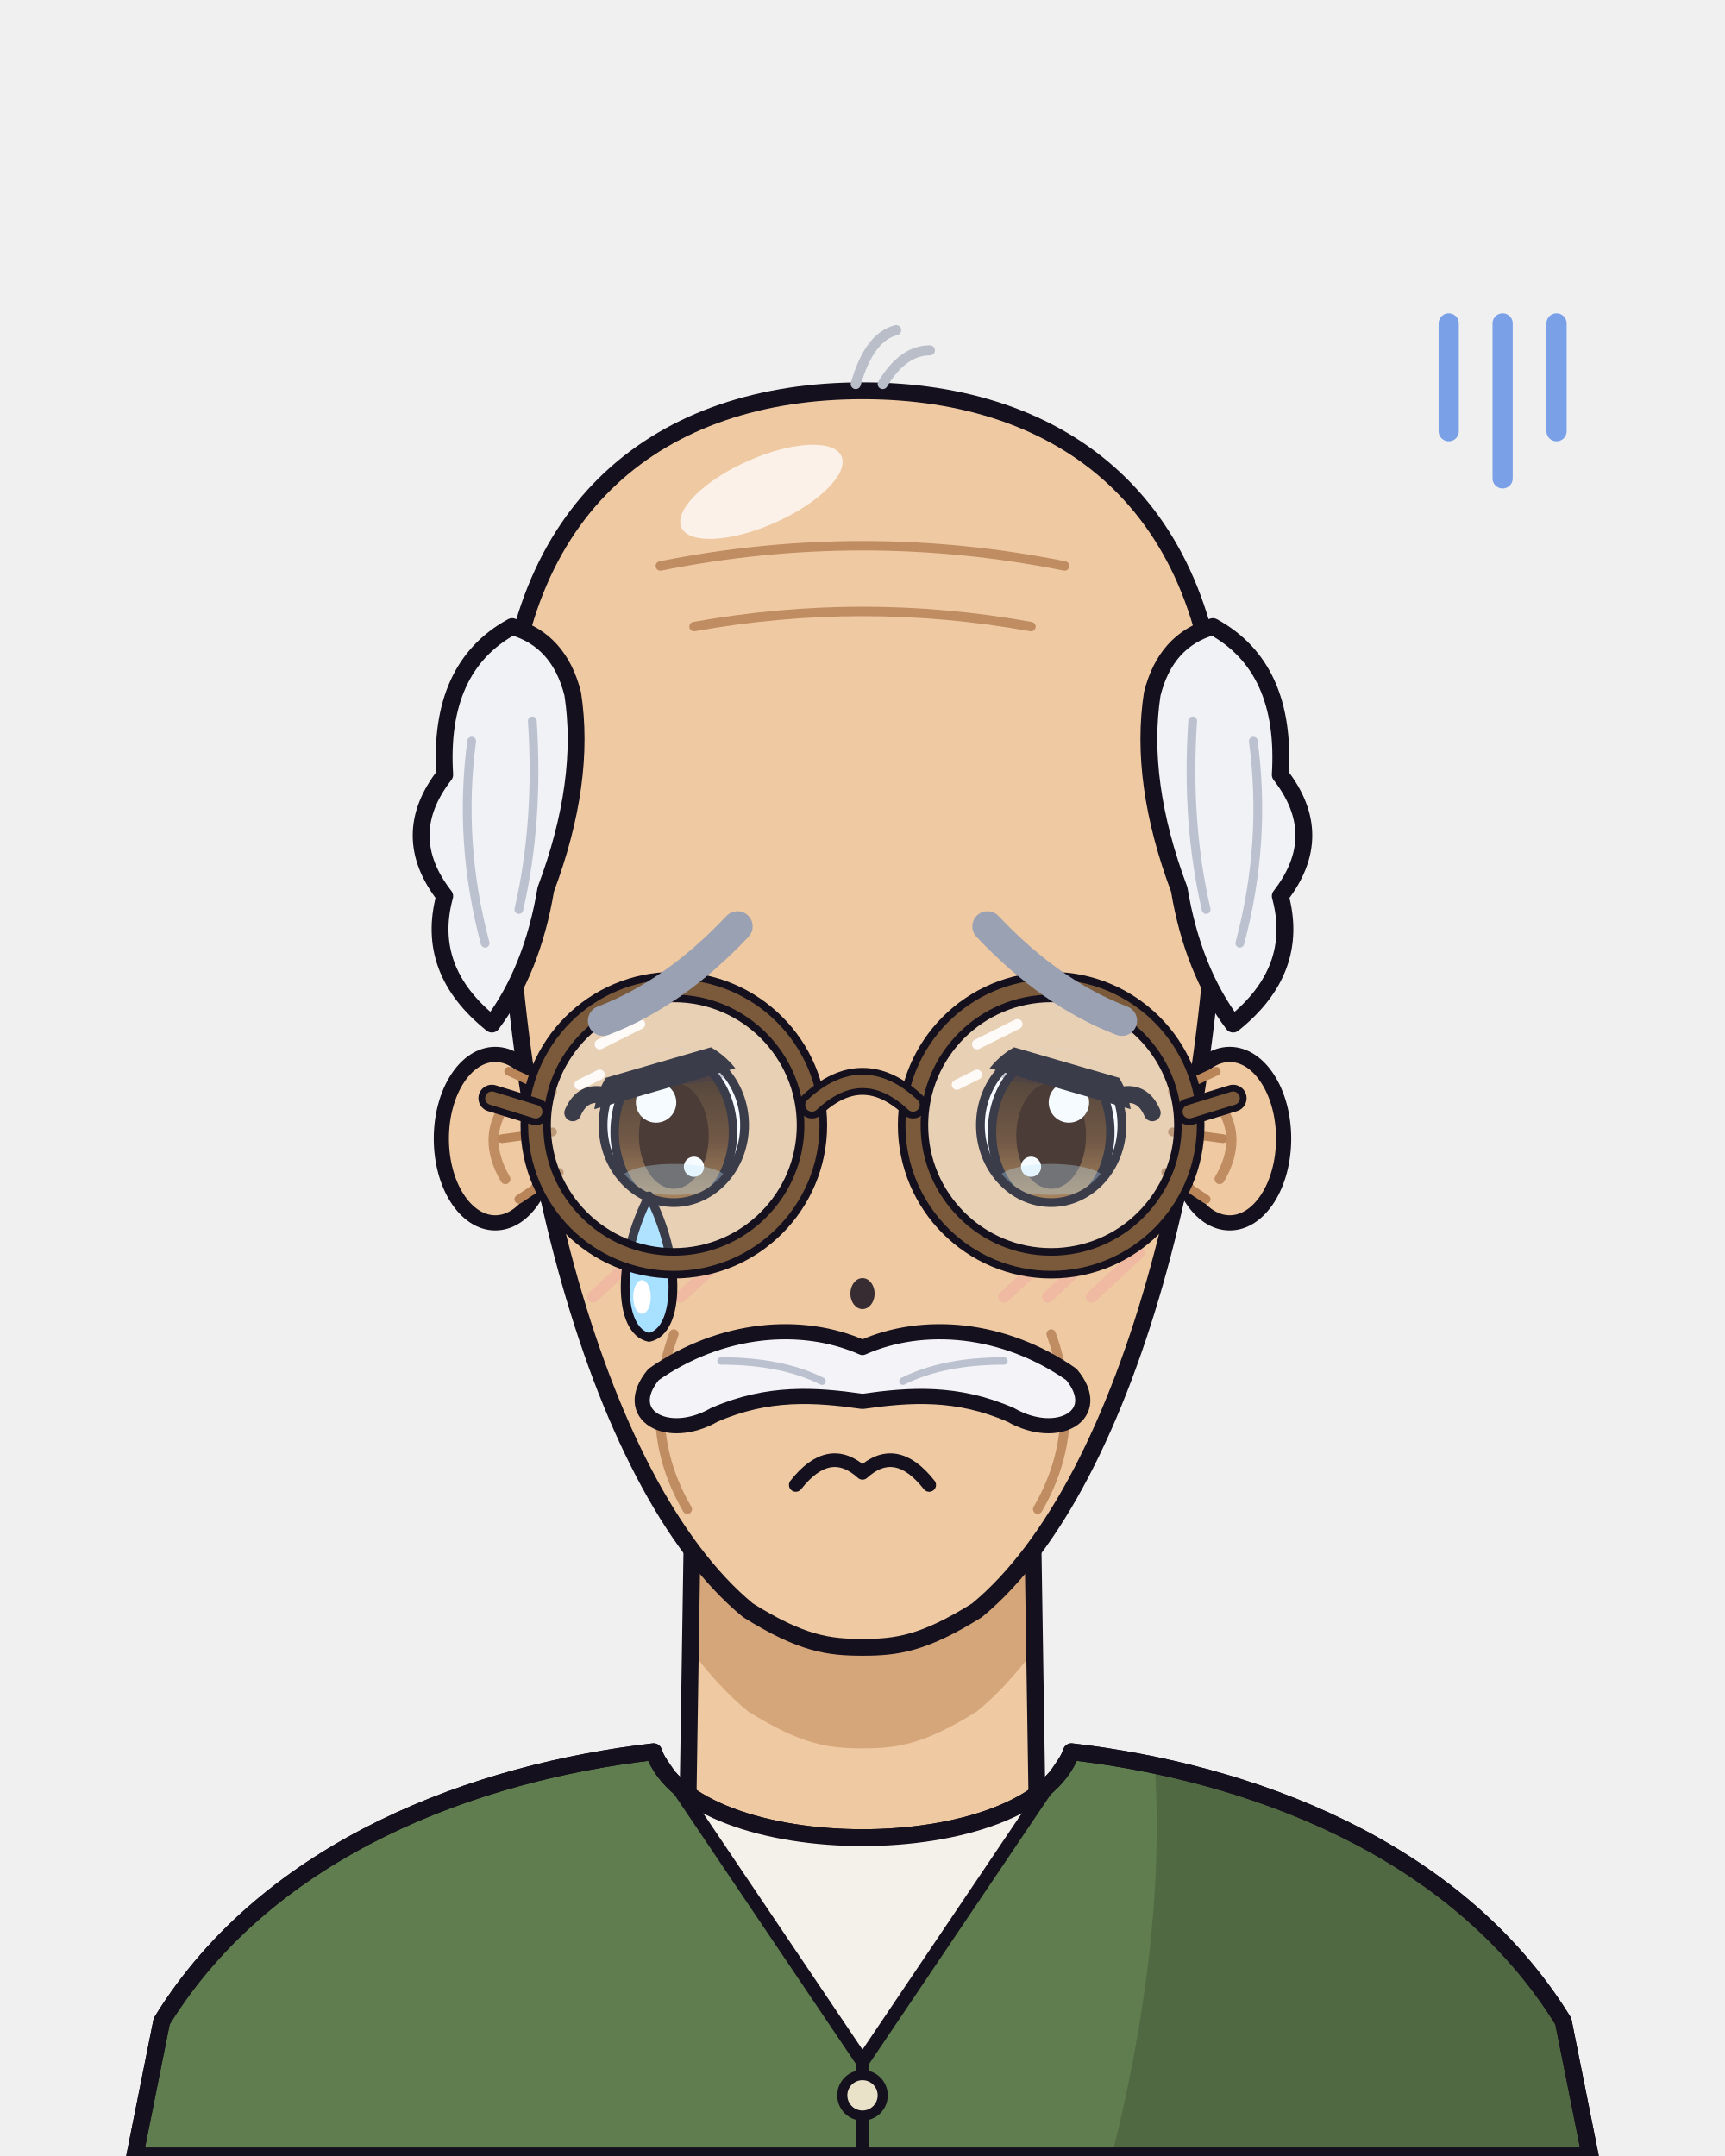
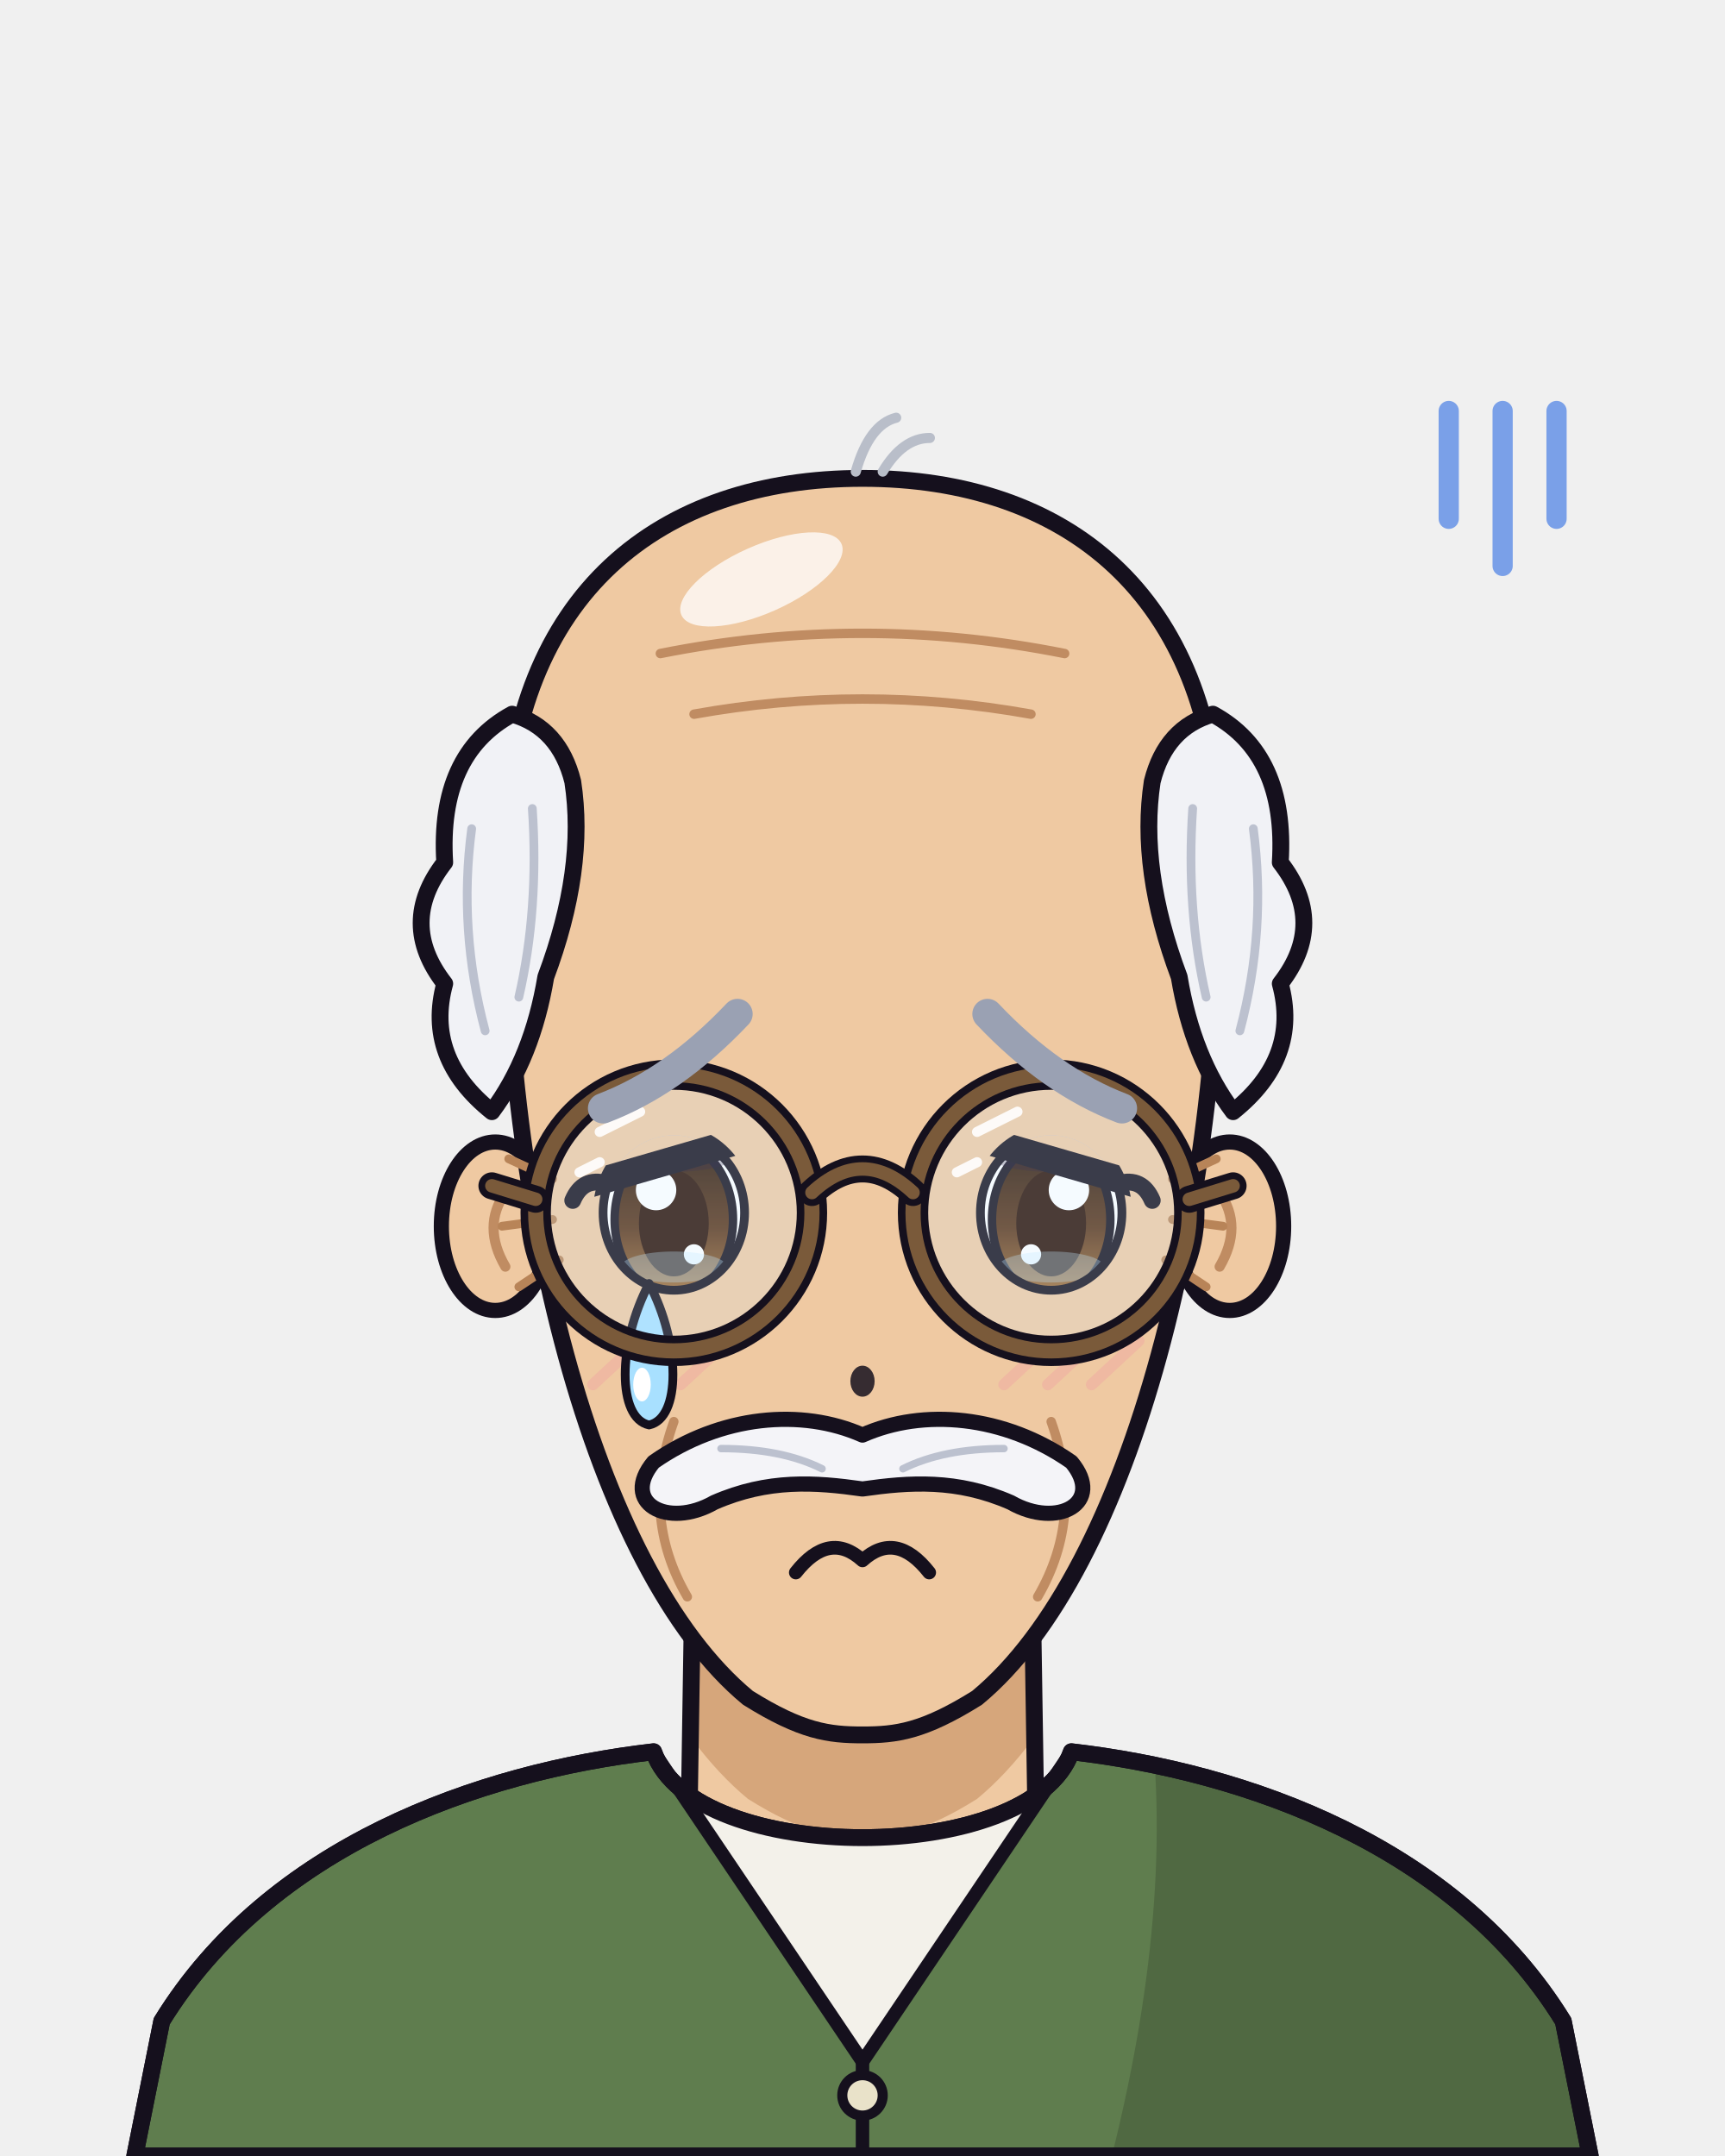
<svg xmlns="http://www.w3.org/2000/svg" viewBox="0 0 512 640" width="512" height="640">
  <defs>
    <linearGradient id="xig" x1="0" y1="0" x2="0" y2="1">
      <stop offset="0" stop-color="#2a1608" />
      <stop offset="0.55" stop-color="#5a3418" />
      <stop offset="1" stop-color="#a8743c" />
    </linearGradient>
    <clipPath id="xface">
      <path d="M256 116 C196 116 152 150 150 222 C148 330 176 440 222 478 C238 488 246 489 256 489 C266 489 274 488 290 478 C336 440 364 330 362 222 C360 150 316 116 256 116 Z" />
    </clipPath>
    <clipPath id="xneck">
      <path d="M206 420 L204 548 L308 548 L306 420Z" />
    </clipPath>
  </defs>
-   <ellipse cx="147" cy="338" rx="16" ry="25" fill="#efc9a2" stroke="#15101d" stroke-width="4.5" />
-   <path d="M150 328 Q143 338 150 350" fill="none" stroke="#c08c62" stroke-width="3" stroke-linecap="round" />
-   <ellipse cx="365" cy="338" rx="16" ry="25" fill="#efc9a2" stroke="#15101d" stroke-width="4.5" />
-   <path d="M362 328 Q369 338 362 350" fill="none" stroke="#c08c62" stroke-width="3" stroke-linecap="round" />
-   <path d="M206 420 L204 548 L308 548 L306 420Z" fill="#efc9a2" />
-   <g clip-path="url(#xneck)">
-     <path d="M256 116 C196 116 152 150 150 222 C148 330 176 440 222 478 C238 488 246 489 256 489 C266 489 274 488 290 478 C336 440 364 330 362 222 C360 150 316 116 256 116 Z" transform="translate(0 30)" fill="#d6a67b" />
+   <g transform="translate(0 26)">
+     <ellipse cx="147" cy="338" rx="16" ry="25" fill="#efc9a2" stroke="#15101d" stroke-width="4.5" />
+     <path d="M150 328 Q143 338 150 350" fill="none" stroke="#c08c62" stroke-width="3" stroke-linecap="round" />
+     <ellipse cx="365" cy="338" rx="16" ry="25" fill="#efc9a2" stroke="#15101d" stroke-width="4.5" />
+     <path d="M362 328 Q369 338 362 350" fill="none" stroke="#c08c62" stroke-width="3" stroke-linecap="round" />
  </g>
-   <path d="M206 420 L204 548 M306 420 L308 548" fill="none" stroke="#15101d" stroke-width="5" stroke-linejoin="round" stroke-linecap="round" />
+   <g transform="translate(0 26)">
+     <path d="M206 420 L204 548 L308 548 L306 420Z" fill="#efc9a2" />
+     <g clip-path="url(#xneck)">
+       <path d="M256 116 C196 116 152 150 150 222 C148 330 176 440 222 478 C238 488 246 489 256 489 C266 489 274 488 290 478 C336 440 364 330 362 222 C360 150 316 116 256 116 Z" transform="translate(0 30)" fill="#d6a67b" />
+     </g>
+     <path d="M206 420 L204 548 M306 420 L308 548" fill="none" stroke="#15101d" stroke-width="5" stroke-linejoin="round" stroke-linecap="round" />
+   </g>
  <clipPath id="xbd">
    <path d="M194 520 C142 526 80 548 48 600 L40 640 L472 640 L464 600 C432 548 370 526 318 520 C306 554 206 554 194 520Z" />
  </clipPath>
  <path d="M194 520 C142 526 80 548 48 600 L40 640 L472 640 L464 600 C432 548 370 526 318 520 C306 554 206 554 194 520Z" fill="#5f7d4e" stroke="#15101d" stroke-width="5" stroke-linejoin="round" stroke-linecap="round" />
  <g clip-path="url(#xbd)">
    <path d="M340 500 L520 500 L520 640 L330 640 Q350 560 340 500Z" fill="#000" opacity="0.16" />
  </g>
  <path d="M194 520 C206 554 306 554 318 520 L256 612Z" fill="#f3f1ea" stroke="#15101d" stroke-width="4" stroke-linejoin="round" />
  <path d="M256 612 L256 640" fill="none" stroke="#15101d" stroke-width="4" stroke-linejoin="round" stroke-linecap="round" />
  <circle cx="256" cy="622" r="6" fill="#e9e2c9" stroke="#15101d" stroke-width="3" />
  <path d="M194 520 C142 526 80 548 48 600 L40 640 L472 640 L464 600 C432 548 370 526 318 520 C306 554 206 554 194 520Z" fill="none" stroke="#15101d" stroke-width="5" stroke-linejoin="round" stroke-linecap="round" />
-   <path d="M256 116 C196 116 152 150 150 222 C148 330 176 440 222 478 C238 488 246 489 256 489 C266 489 274 488 290 478 C336 440 364 330 362 222 C360 150 316 116 256 116 Z" fill="#efc9a2" stroke="#15101d" stroke-width="5" stroke-linejoin="round" stroke-linecap="round" />
-   <path d="M196 168 Q256 156 316 168 M206 186 Q256 177 306 186" fill="none" stroke="#c08c62" stroke-width="2.8" stroke-linejoin="round" stroke-linecap="round" />
-   <path d="M164 324 l-13 -6 M164 336 l-15 2 M166 348 l-12 8" fill="none" stroke="#b88458" stroke-width="2.6" stroke-linejoin="round" stroke-linecap="round" />
-   <g transform="translate(512 0) scale(-1 1)">
+   <g transform="translate(0 26)">
+     <path d="M256 116 C196 116 152 150 150 222 C148 330 176 440 222 478 C238 488 246 489 256 489 C266 489 274 488 290 478 C336 440 364 330 362 222 C360 150 316 116 256 116 Z" fill="#efc9a2" stroke="#15101d" stroke-width="5" stroke-linejoin="round" stroke-linecap="round" />
+     <path d="M196 168 Q256 156 316 168 M206 186 Q256 177 306 186" fill="none" stroke="#c08c62" stroke-width="2.8" stroke-linejoin="round" stroke-linecap="round" />
    <path d="M164 324 l-13 -6 M164 336 l-15 2 M166 348 l-12 8" fill="none" stroke="#b88458" stroke-width="2.6" stroke-linejoin="round" stroke-linecap="round" />
+     <g transform="translate(512 0) scale(-1 1)">
+       <path d="M164 324 l-13 -6 M164 336 l-15 2 M166 348 l-12 8" fill="none" stroke="#b88458" stroke-width="2.6" stroke-linejoin="round" stroke-linecap="round" />
+     </g>
+     <path d="M200 396 Q190 424 204 448" fill="none" stroke="#c08c62" stroke-width="2.8" stroke-linejoin="round" stroke-linecap="round" />
+     <path d="M312 396 Q322 424 308 448" fill="none" stroke="#c08c62" stroke-width="2.8" stroke-linejoin="round" stroke-linecap="round" />
+     <ellipse cx="226" cy="146" rx="26" ry="10" transform="rotate(-24 226 146)" fill="#fff" opacity="0.75" />
+     <path d="M254 114 q4 -14 12 -16 M262 114 q6 -10 14 -10" fill="none" stroke="#b9bec9" stroke-width="3" stroke-linejoin="round" stroke-linecap="round" />
+     <path d="M176 385 l14 -13" fill="none" stroke="#f0a0a0" stroke-width="3.4" stroke-linejoin="round" stroke-linecap="round" opacity="0.405" />
+     <path d="M189 385 l14 -13" fill="none" stroke="#f0a0a0" stroke-width="3.4" stroke-linejoin="round" stroke-linecap="round" opacity="0.405" />
+     <path d="M202 385 l14 -13" fill="none" stroke="#f0a0a0" stroke-width="3.4" stroke-linejoin="round" stroke-linecap="round" opacity="0.405" />
+     <path d="M298 385 l14 -13" fill="none" stroke="#f0a0a0" stroke-width="3.4" stroke-linejoin="round" stroke-linecap="round" opacity="0.405" />
+     <path d="M311 385 l14 -13" fill="none" stroke="#f0a0a0" stroke-width="3.4" stroke-linejoin="round" stroke-linecap="round" opacity="0.405" />
+     <path d="M324 385 l14 -13" fill="none" stroke="#f0a0a0" stroke-width="3.4" stroke-linejoin="round" stroke-linecap="round" opacity="0.405" />
+     <g transform="translate(256 430) scale(0.9)">
+       <path d="M-22 12 Q-11 -2 0 8 Q11 -2 22 12" fill="none" stroke="#15101d" stroke-width="4.5" stroke-linejoin="round" stroke-linecap="round" />
+     </g>
+     <ellipse cx="256" cy="384" rx="3.6" ry="4.6" fill="#15101d" opacity="0.85" />
+     <path d="M256 400 C238 392 214 394 194 408 C184 420 198 428 212 420 C228 413 242 414 256 416 C270 414 284 413 300 420 C314 428 328 420 318 408 C298 394 274 392 256 400 Z" fill="#f4f4f8" stroke="#15101d" stroke-width="4.5" stroke-linejoin="round" stroke-linecap="round" />
+     <path d="M214 404 Q232 404 244 410 M298 404 Q280 404 268 410" fill="none" stroke="#bcc1cf" stroke-width="2.2" stroke-linejoin="round" stroke-linecap="round" />
+     <g transform="translate(200 334)">
+       <clipPath id="xLel">
+         <ellipse cx="0" cy="0" rx="21" ry="23" />
+       </clipPath>
+       <clipPath id="xLel2">
+         <ellipse cx="0" cy="0" rx="24" ry="26" />
+       </clipPath>
+       <clipPath id="xLvis">
+         <polygon points="-31,-9.66 31,-21.85 31,35 -31,35" />
+       </clipPath>
+       <g clip-path="url(#xLel)">
+         <rect x="-25" y="-27" width="50" height="54" fill="#fff" />
+         <g transform="translate(0 2)">
+           <ellipse cx="0" cy="0" rx="17.564" ry="22.991" fill="url(#xig)" stroke="#15101d" stroke-width="2.5" />
+           <ellipse cx="0" cy="1.15" rx="10.363" ry="15.735" fill="#2a1005" />
+           <circle cx="-5.269" cy="-8.737" r="6" fill="#fff" />
+           <circle cx="5.972" cy="10.346" r="3" fill="#fff" />
+         </g>
+         <ellipse cx="0" cy="-19" rx="21" ry="6.9" fill="#1b0b2e" opacity="0.28" />
+         <ellipse cx="0" cy="16.1" rx="15.75" ry="4.6" fill="#bfe9ff" opacity="0.32" />
+         <polygon points="-31,-37 31,-37 31,-21.85 -31,-9.66" fill="#efc9a2" />
+       </g>
+       <g clip-path="url(#xLvis)">
+         <ellipse cx="0" cy="0" rx="21" ry="23" fill="none" stroke="#15101d" stroke-width="2.6" />
+       </g>
+       <g clip-path="url(#xLel2)">
+         <path d="M-27 -7.919 L27 -23.591" fill="none" stroke="#15101d" stroke-width="8" stroke-linejoin="round" stroke-linecap="round" />
+       </g>
+       <path d="M-20 -8.66 Q-27 -10.66 -30 -3.66" fill="none" stroke="#15101d" stroke-width="5" stroke-linejoin="round" stroke-linecap="round" />
+       <path d="M-7.35 21 C-16.8 39 -16.8 61 -7.35 63 C2.1 61 2.1 39 -7.35 21Z" fill="#a8e0ff" stroke="#15101d" stroke-width="2.6" stroke-linejoin="round" />
+       <ellipse cx="-9.45" cy="51" rx="2.6" ry="5" fill="#fff" />
+     </g>
+     <g transform="translate(312 334) scale(-1 1)">
+       <clipPath id="xRel">
+         <ellipse cx="0" cy="0" rx="21" ry="23" />
+       </clipPath>
+       <clipPath id="xRel2">
+         <ellipse cx="0" cy="0" rx="24" ry="26" />
+       </clipPath>
+       <clipPath id="xRvis">
+         <polygon points="-31,-9.66 31,-21.85 31,35 -31,35" />
+       </clipPath>
+       <g clip-path="url(#xRel)">
+         <rect x="-25" y="-27" width="50" height="54" fill="#fff" />
+         <g transform="translate(0 2)">
+           <ellipse cx="0" cy="0" rx="17.564" ry="22.991" fill="url(#xig)" stroke="#15101d" stroke-width="2.5" />
+           <ellipse cx="0" cy="1.15" rx="10.363" ry="15.735" fill="#2a1005" />
+           <circle cx="-5.269" cy="-8.737" r="6" fill="#fff" />
+           <circle cx="5.972" cy="10.346" r="3" fill="#fff" />
+         </g>
+         <ellipse cx="0" cy="-19" rx="21" ry="6.9" fill="#1b0b2e" opacity="0.28" />
+         <ellipse cx="0" cy="16.1" rx="15.75" ry="4.6" fill="#bfe9ff" opacity="0.32" />
+         <polygon points="-31,-37 31,-37 31,-21.85 -31,-9.66" fill="#efc9a2" />
+       </g>
+       <g clip-path="url(#xRvis)">
+         <ellipse cx="0" cy="0" rx="21" ry="23" fill="none" stroke="#15101d" stroke-width="2.6" />
+       </g>
+       <g clip-path="url(#xRel2)">
+         <path d="M-27 -7.919 L27 -23.591" fill="none" stroke="#15101d" stroke-width="8" stroke-linejoin="round" stroke-linecap="round" />
+       </g>
+       <path d="M-20 -8.66 Q-27 -10.66 -30 -3.66" fill="none" stroke="#15101d" stroke-width="5" stroke-linejoin="round" stroke-linecap="round" />
+     </g>
+     <circle cx="200" cy="334" r="41" fill="#cfe9ff" opacity="0.2" />
+     <circle cx="200" cy="334" r="41" fill="none" stroke="#15101d" stroke-width="9" />
+     <circle cx="200" cy="334" r="41" fill="none" stroke="#7a5a3a" stroke-width="4.5" />
+     <path d="M178 310 l12 -6 M172 322 l6 -3" fill="none" stroke="#fff" stroke-width="3" stroke-linejoin="round" stroke-linecap="round" opacity="0.9" />
+     <circle cx="312" cy="334" r="41" fill="#cfe9ff" opacity="0.2" />
+     <circle cx="312" cy="334" r="41" fill="none" stroke="#15101d" stroke-width="9" />
+     <circle cx="312" cy="334" r="41" fill="none" stroke="#7a5a3a" stroke-width="4.5" />
+     <path d="M290 310 l12 -6 M284 322 l6 -3" fill="none" stroke="#fff" stroke-width="3" stroke-linejoin="round" stroke-linecap="round" opacity="0.9" />
+     <path d="M241 328 Q256 314 271 328" fill="none" stroke="#15101d" stroke-width="8" stroke-linejoin="round" stroke-linecap="round" />
+     <path d="M241 328 Q256 314 271 328" fill="none" stroke="#7a5a3a" stroke-width="4" stroke-linejoin="round" stroke-linecap="round" />
+     <path d="M159 330 L146 326" fill="none" stroke="#15101d" stroke-width="8" stroke-linejoin="round" stroke-linecap="round" />
+     <path d="M159 330 L146 326" fill="none" stroke="#7a5a3a" stroke-width="4" stroke-linejoin="round" stroke-linecap="round" />
+     <path d="M353 330 L366 326" fill="none" stroke="#15101d" stroke-width="8" stroke-linejoin="round" stroke-linecap="round" />
+     <path d="M353 330 L366 326" fill="none" stroke="#7a5a3a" stroke-width="4" stroke-linejoin="round" stroke-linecap="round" />
+     <path d="M152 186 Q130 198 132 230 Q118 248 132 266 Q126 288 146 304 Q158 288 162 264 Q174 232 170 206 Q166 190 152 186Z" fill="#f1f2f6" stroke="#15101d" stroke-width="5" stroke-linejoin="round" stroke-linecap="round" />
+     <g transform="translate(512 0) scale(-1 1)">
+       <path d="M152 186 Q130 198 132 230 Q118 248 132 266 Q126 288 146 304 Q158 288 162 264 Q174 232 170 206 Q166 190 152 186Z" fill="#f1f2f6" stroke="#15101d" stroke-width="5" stroke-linejoin="round" stroke-linecap="round" />
+     </g>
+     <path d="M140 220 Q136 250 144 280 M158 214 Q160 244 154 270" fill="none" stroke="#bcc1cf" stroke-width="2.6" stroke-linejoin="round" stroke-linecap="round" />
+     <g transform="translate(512 0) scale(-1 1)">
+       <path d="M140 220 Q136 250 144 280 M158 214 Q160 244 154 270" fill="none" stroke="#bcc1cf" stroke-width="2.6" stroke-linejoin="round" stroke-linecap="round" />
+     </g>
+     <g transform="translate(200 334)">
+       <path d="M-21 -31 Q0 -39 18.9 -59" fill="none" stroke="#9aa1b3" stroke-width="9" stroke-linejoin="round" stroke-linecap="round" />
+     </g>
+     <g transform="translate(312 334) scale(-1 1)">
+       <path d="M-21 -31 Q0 -39 18.9 -59" fill="none" stroke="#9aa1b3" stroke-width="9" stroke-linejoin="round" stroke-linecap="round" />
+     </g>
+     <path d="M430 96 L430 128" fill="none" stroke="#7aa0e8" stroke-width="6" stroke-linejoin="round" stroke-linecap="round" />
+     <path d="M446 96 L446 142" fill="none" stroke="#7aa0e8" stroke-width="6" stroke-linejoin="round" stroke-linecap="round" />
+     <path d="M462 96 L462 128" fill="none" stroke="#7aa0e8" stroke-width="6" stroke-linejoin="round" stroke-linecap="round" />
  </g>
-   <path d="M200 396 Q190 424 204 448" fill="none" stroke="#c08c62" stroke-width="2.8" stroke-linejoin="round" stroke-linecap="round" />
-   <path d="M312 396 Q322 424 308 448" fill="none" stroke="#c08c62" stroke-width="2.8" stroke-linejoin="round" stroke-linecap="round" />
-   <ellipse cx="226" cy="146" rx="26" ry="10" transform="rotate(-24 226 146)" fill="#fff" opacity="0.75" />
-   <path d="M254 114 q4 -14 12 -16 M262 114 q6 -10 14 -10" fill="none" stroke="#b9bec9" stroke-width="3" stroke-linejoin="round" stroke-linecap="round" />
-   <path d="M176 385 l14 -13" fill="none" stroke="#f0a0a0" stroke-width="3.4" stroke-linejoin="round" stroke-linecap="round" opacity="0.405" />
-   <path d="M189 385 l14 -13" fill="none" stroke="#f0a0a0" stroke-width="3.4" stroke-linejoin="round" stroke-linecap="round" opacity="0.405" />
-   <path d="M202 385 l14 -13" fill="none" stroke="#f0a0a0" stroke-width="3.4" stroke-linejoin="round" stroke-linecap="round" opacity="0.405" />
-   <path d="M298 385 l14 -13" fill="none" stroke="#f0a0a0" stroke-width="3.4" stroke-linejoin="round" stroke-linecap="round" opacity="0.405" />
-   <path d="M311 385 l14 -13" fill="none" stroke="#f0a0a0" stroke-width="3.4" stroke-linejoin="round" stroke-linecap="round" opacity="0.405" />
-   <path d="M324 385 l14 -13" fill="none" stroke="#f0a0a0" stroke-width="3.4" stroke-linejoin="round" stroke-linecap="round" opacity="0.405" />
-   <g transform="translate(256 430) scale(0.9)">
-     <path d="M-22 12 Q-11 -2 0 8 Q11 -2 22 12" fill="none" stroke="#15101d" stroke-width="4.5" stroke-linejoin="round" stroke-linecap="round" />
-   </g>
-   <ellipse cx="256" cy="384" rx="3.6" ry="4.6" fill="#15101d" opacity="0.85" />
-   <path d="M256 400 C238 392 214 394 194 408 C184 420 198 428 212 420 C228 413 242 414 256 416 C270 414 284 413 300 420 C314 428 328 420 318 408 C298 394 274 392 256 400 Z" fill="#f4f4f8" stroke="#15101d" stroke-width="4.5" stroke-linejoin="round" stroke-linecap="round" />
-   <path d="M214 404 Q232 404 244 410 M298 404 Q280 404 268 410" fill="none" stroke="#bcc1cf" stroke-width="2.2" stroke-linejoin="round" stroke-linecap="round" />
-   <g transform="translate(200 334)">
-     <clipPath id="xLel">
-       <ellipse cx="0" cy="0" rx="21" ry="23" />
-     </clipPath>
-     <clipPath id="xLel2">
-       <ellipse cx="0" cy="0" rx="24" ry="26" />
-     </clipPath>
-     <clipPath id="xLvis">
-       <polygon points="-31,-9.66 31,-21.85 31,35 -31,35" />
-     </clipPath>
-     <g clip-path="url(#xLel)">
-       <rect x="-25" y="-27" width="50" height="54" fill="#fff" />
-       <g transform="translate(0 2)">
-         <ellipse cx="0" cy="0" rx="17.564" ry="22.991" fill="url(#xig)" stroke="#15101d" stroke-width="2.5" />
-         <ellipse cx="0" cy="1.15" rx="10.363" ry="15.735" fill="#2a1005" />
-         <circle cx="-5.269" cy="-8.737" r="6" fill="#fff" />
-         <circle cx="5.972" cy="10.346" r="3" fill="#fff" />
-       </g>
-       <ellipse cx="0" cy="-19" rx="21" ry="6.9" fill="#1b0b2e" opacity="0.28" />
-       <ellipse cx="0" cy="16.1" rx="15.75" ry="4.6" fill="#bfe9ff" opacity="0.32" />
-       <polygon points="-31,-37 31,-37 31,-21.85 -31,-9.66" fill="#efc9a2" />
-     </g>
-     <g clip-path="url(#xLvis)">
-       <ellipse cx="0" cy="0" rx="21" ry="23" fill="none" stroke="#15101d" stroke-width="2.6" />
-     </g>
-     <g clip-path="url(#xLel2)">
-       <path d="M-27 -7.919 L27 -23.591" fill="none" stroke="#15101d" stroke-width="8" stroke-linejoin="round" stroke-linecap="round" />
-     </g>
-     <path d="M-20 -8.66 Q-27 -10.66 -30 -3.66" fill="none" stroke="#15101d" stroke-width="5" stroke-linejoin="round" stroke-linecap="round" />
-     <path d="M-7.35 21 C-16.8 39 -16.8 61 -7.35 63 C2.1 61 2.1 39 -7.35 21Z" fill="#a8e0ff" stroke="#15101d" stroke-width="2.6" stroke-linejoin="round" />
-     <ellipse cx="-9.45" cy="51" rx="2.6" ry="5" fill="#fff" />
-   </g>
-   <g transform="translate(312 334) scale(-1 1)">
-     <clipPath id="xRel">
-       <ellipse cx="0" cy="0" rx="21" ry="23" />
-     </clipPath>
-     <clipPath id="xRel2">
-       <ellipse cx="0" cy="0" rx="24" ry="26" />
-     </clipPath>
-     <clipPath id="xRvis">
-       <polygon points="-31,-9.66 31,-21.85 31,35 -31,35" />
-     </clipPath>
-     <g clip-path="url(#xRel)">
-       <rect x="-25" y="-27" width="50" height="54" fill="#fff" />
-       <g transform="translate(0 2)">
-         <ellipse cx="0" cy="0" rx="17.564" ry="22.991" fill="url(#xig)" stroke="#15101d" stroke-width="2.5" />
-         <ellipse cx="0" cy="1.15" rx="10.363" ry="15.735" fill="#2a1005" />
-         <circle cx="-5.269" cy="-8.737" r="6" fill="#fff" />
-         <circle cx="5.972" cy="10.346" r="3" fill="#fff" />
-       </g>
-       <ellipse cx="0" cy="-19" rx="21" ry="6.9" fill="#1b0b2e" opacity="0.28" />
-       <ellipse cx="0" cy="16.1" rx="15.75" ry="4.6" fill="#bfe9ff" opacity="0.32" />
-       <polygon points="-31,-37 31,-37 31,-21.85 -31,-9.66" fill="#efc9a2" />
-     </g>
-     <g clip-path="url(#xRvis)">
-       <ellipse cx="0" cy="0" rx="21" ry="23" fill="none" stroke="#15101d" stroke-width="2.6" />
-     </g>
-     <g clip-path="url(#xRel2)">
-       <path d="M-27 -7.919 L27 -23.591" fill="none" stroke="#15101d" stroke-width="8" stroke-linejoin="round" stroke-linecap="round" />
-     </g>
-     <path d="M-20 -8.66 Q-27 -10.66 -30 -3.66" fill="none" stroke="#15101d" stroke-width="5" stroke-linejoin="round" stroke-linecap="round" />
-   </g>
-   <circle cx="200" cy="334" r="41" fill="#cfe9ff" opacity="0.2" />
-   <circle cx="200" cy="334" r="41" fill="none" stroke="#15101d" stroke-width="9" />
-   <circle cx="200" cy="334" r="41" fill="none" stroke="#7a5a3a" stroke-width="4.5" />
-   <path d="M178 310 l12 -6 M172 322 l6 -3" fill="none" stroke="#fff" stroke-width="3" stroke-linejoin="round" stroke-linecap="round" opacity="0.9" />
-   <circle cx="312" cy="334" r="41" fill="#cfe9ff" opacity="0.2" />
-   <circle cx="312" cy="334" r="41" fill="none" stroke="#15101d" stroke-width="9" />
-   <circle cx="312" cy="334" r="41" fill="none" stroke="#7a5a3a" stroke-width="4.5" />
-   <path d="M290 310 l12 -6 M284 322 l6 -3" fill="none" stroke="#fff" stroke-width="3" stroke-linejoin="round" stroke-linecap="round" opacity="0.9" />
-   <path d="M241 328 Q256 314 271 328" fill="none" stroke="#15101d" stroke-width="8" stroke-linejoin="round" stroke-linecap="round" />
-   <path d="M241 328 Q256 314 271 328" fill="none" stroke="#7a5a3a" stroke-width="4" stroke-linejoin="round" stroke-linecap="round" />
-   <path d="M159 330 L146 326" fill="none" stroke="#15101d" stroke-width="8" stroke-linejoin="round" stroke-linecap="round" />
-   <path d="M159 330 L146 326" fill="none" stroke="#7a5a3a" stroke-width="4" stroke-linejoin="round" stroke-linecap="round" />
-   <path d="M353 330 L366 326" fill="none" stroke="#15101d" stroke-width="8" stroke-linejoin="round" stroke-linecap="round" />
-   <path d="M353 330 L366 326" fill="none" stroke="#7a5a3a" stroke-width="4" stroke-linejoin="round" stroke-linecap="round" />
-   <path d="M152 186 Q130 198 132 230 Q118 248 132 266 Q126 288 146 304 Q158 288 162 264 Q174 232 170 206 Q166 190 152 186Z" fill="#f1f2f6" stroke="#15101d" stroke-width="5" stroke-linejoin="round" stroke-linecap="round" />
-   <g transform="translate(512 0) scale(-1 1)">
-     <path d="M152 186 Q130 198 132 230 Q118 248 132 266 Q126 288 146 304 Q158 288 162 264 Q174 232 170 206 Q166 190 152 186Z" fill="#f1f2f6" stroke="#15101d" stroke-width="5" stroke-linejoin="round" stroke-linecap="round" />
-   </g>
-   <path d="M140 220 Q136 250 144 280 M158 214 Q160 244 154 270" fill="none" stroke="#bcc1cf" stroke-width="2.6" stroke-linejoin="round" stroke-linecap="round" />
-   <g transform="translate(512 0) scale(-1 1)">
-     <path d="M140 220 Q136 250 144 280 M158 214 Q160 244 154 270" fill="none" stroke="#bcc1cf" stroke-width="2.6" stroke-linejoin="round" stroke-linecap="round" />
-   </g>
-   <g transform="translate(200 334)">
-     <path d="M-21 -31 Q0 -39 18.9 -59" fill="none" stroke="#9aa1b3" stroke-width="9" stroke-linejoin="round" stroke-linecap="round" />
-   </g>
-   <g transform="translate(312 334) scale(-1 1)">
-     <path d="M-21 -31 Q0 -39 18.9 -59" fill="none" stroke="#9aa1b3" stroke-width="9" stroke-linejoin="round" stroke-linecap="round" />
-   </g>
-   <path d="M430 96 L430 128" fill="none" stroke="#7aa0e8" stroke-width="6" stroke-linejoin="round" stroke-linecap="round" />
-   <path d="M446 96 L446 142" fill="none" stroke="#7aa0e8" stroke-width="6" stroke-linejoin="round" stroke-linecap="round" />
-   <path d="M462 96 L462 128" fill="none" stroke="#7aa0e8" stroke-width="6" stroke-linejoin="round" stroke-linecap="round" />
</svg>
